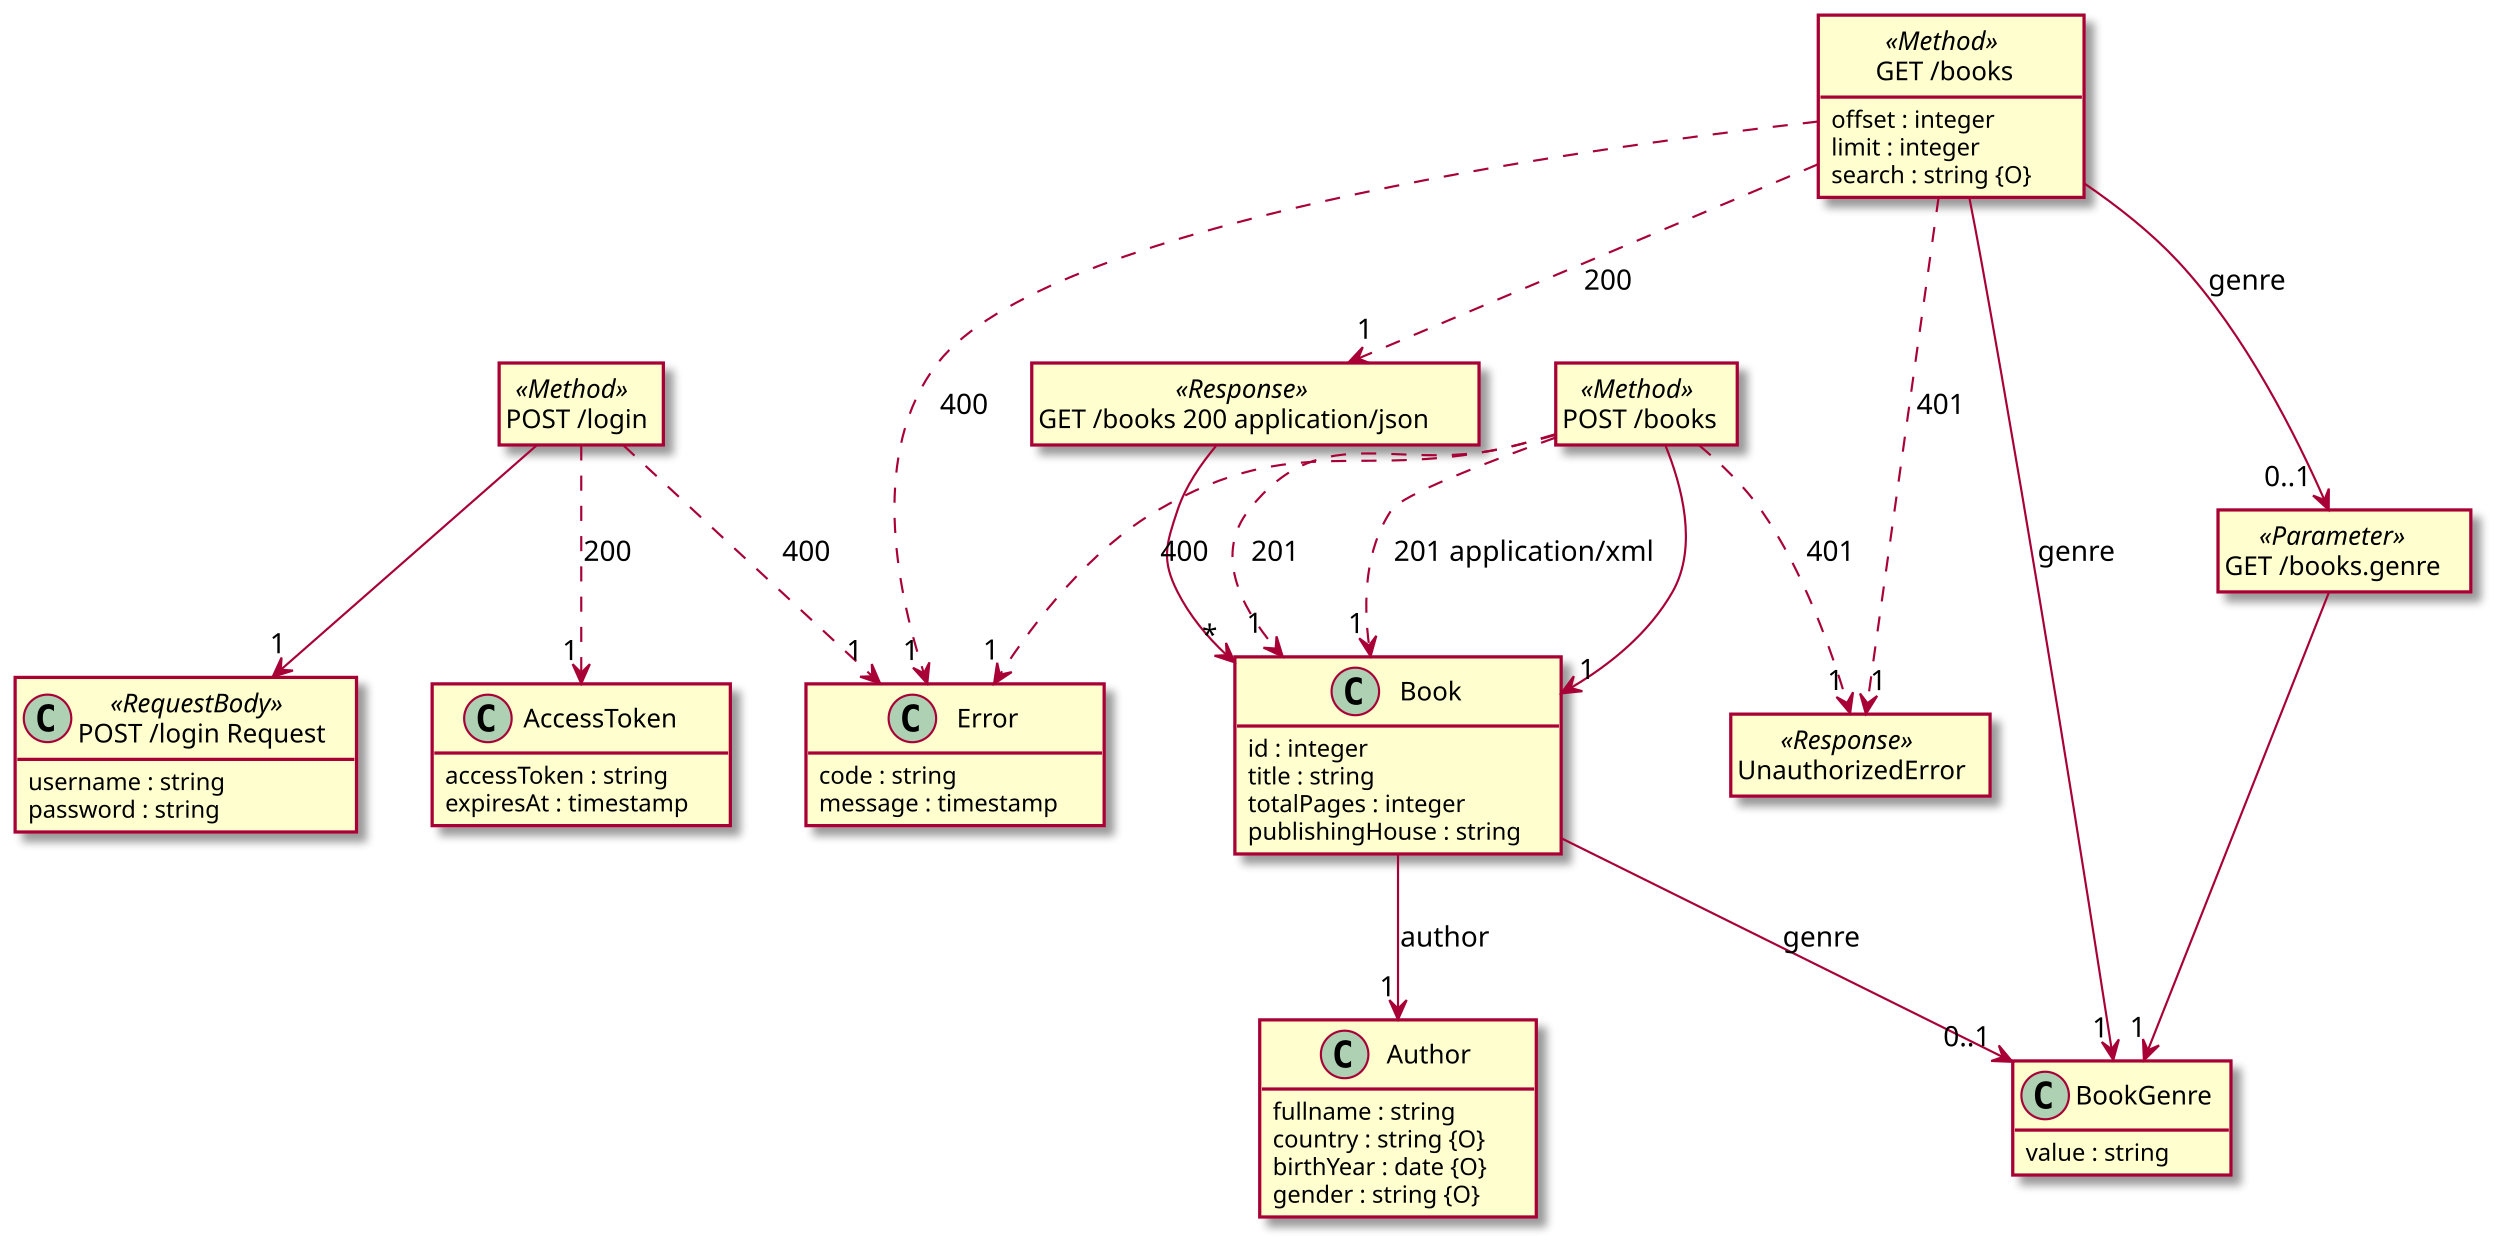
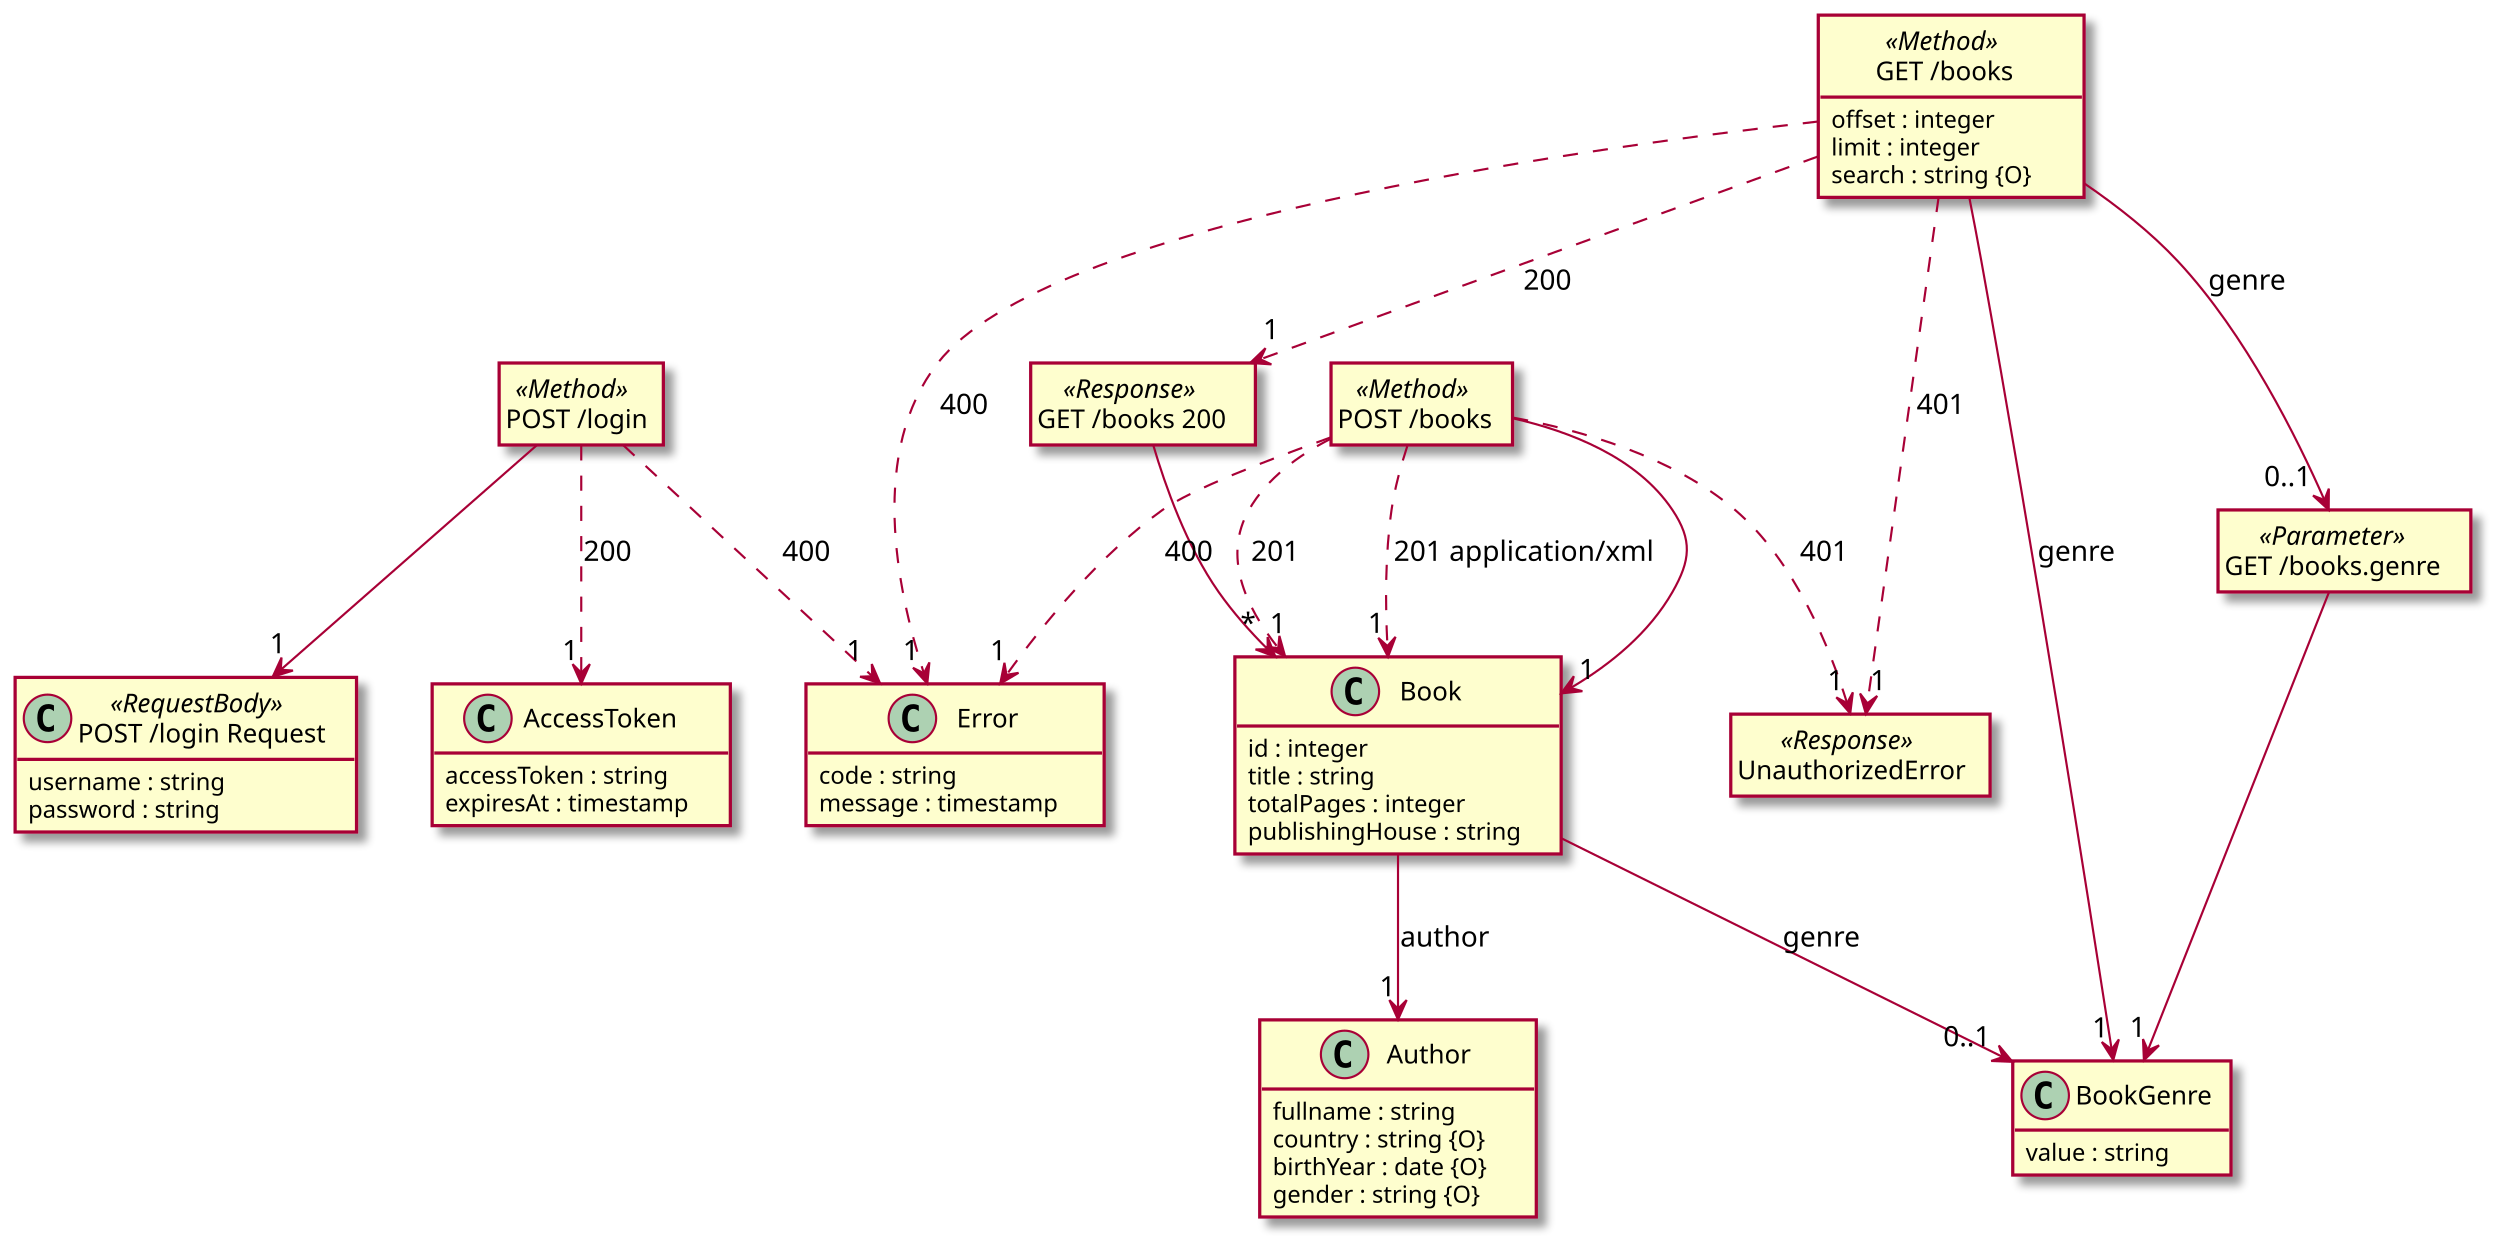
<svg xmlns="http://www.w3.org/2000/svg" contentScriptType="application/ecmascript" contentStyleType="text/css" height="577px" preserveAspectRatio="none" style="width:1157px;height:577px;" version="1.1" viewBox="0 0 1157 577" width="1157px" zoomAndPan="magnify">
  <defs>
-     <filter height="300%" id="f1mrkntx06smdv" width="300%" x="-1" y="-1">
+     <filter height="300%" id="f1dvrowbddvipe" width="300%" x="-1" y="-1">
      <feGaussianBlur result="blurOut" stdDeviation="2.0" />
      <feColorMatrix in="blurOut" result="blurOut2" type="matrix" values="0 0 0 0 0 0 0 0 0 0 0 0 0 0 0 0 0 0 .4 0" />
      <feOffset dx="4.0" dy="4.0" in="blurOut2" result="blurOut3" />
      <feBlend in="SourceGraphic" in2="blurOut3" mode="normal" />
    </filter>
  </defs>
  <g>
-     <rect codeLine="8" fill="#FEFECE" filter="url(#f1mrkntx06smdv)" height="65.609" id="AccessToken" style="stroke:#A80036;stroke-width:1.5;" width="138" x="200" y="316.5" />
+     <rect codeLine="8" fill="#FEFECE" filter="url(#f1dvrowbddvipe)" height="65.609" id="AccessToken" style="stroke:#A80036;stroke-width:1.5;" width="138" x="200" y="316.5" />
    <ellipse cx="225.8" cy="332.5" fill="#ADD1B2" rx="11" ry="11" style="stroke:#A80036;stroke-width:1.0;" />
    <path d="M228.769,338.141 Q228.191,338.438 227.55,338.578 Q226.909,338.734 226.206,338.734 Q223.706,338.734 222.378,337.094 Q221.066,335.438 221.066,332.312 Q221.066,329.188 222.378,327.531 Q223.706,325.875 226.206,325.875 Q226.909,325.875 227.55,326.031 Q228.206,326.188 228.769,326.484 L228.769,329.203 Q228.144,328.625 227.55,328.359 Q226.956,328.078 226.331,328.078 Q224.988,328.078 224.3,329.156 Q223.613,330.219 223.613,332.312 Q223.613,334.406 224.3,335.484 Q224.988,336.547 226.331,336.547 Q226.956,336.547 227.55,336.281 Q228.144,336 228.769,335.422 L228.769,338.141 Z " fill="#000000" />
    <text fill="#000000" font-family="sans-serif" font-size="12" lengthAdjust="spacing" textLength="82" x="242.2" y="336.654">AccessToken</text>
    <line style="stroke:#A80036;stroke-width:1.5;" x1="201" x2="337" y1="348.5" y2="348.5" />
    <text fill="#000000" font-family="sans-serif" font-size="11" lengthAdjust="spacing" textLength="119" x="206" y="362.71">accessToken : string</text>
    <text fill="#000000" font-family="sans-serif" font-size="11" lengthAdjust="spacing" textLength="126" x="206" y="375.515">expiresAt : timestamp</text>
-     <rect codeLine="13" fill="#FEFECE" filter="url(#f1mrkntx06smdv)" height="65.609" id="Error" style="stroke:#A80036;stroke-width:1.5;" width="138" x="373" y="316.5" />
+     <rect codeLine="13" fill="#FEFECE" filter="url(#f1dvrowbddvipe)" height="65.609" id="Error" style="stroke:#A80036;stroke-width:1.5;" width="138" x="373" y="316.5" />
    <ellipse cx="422.25" cy="332.5" fill="#ADD1B2" rx="11" ry="11" style="stroke:#A80036;stroke-width:1.0;" />
    <path d="M425.219,338.141 Q424.641,338.438 424,338.578 Q423.359,338.734 422.656,338.734 Q420.156,338.734 418.828,337.094 Q417.516,335.438 417.516,332.312 Q417.516,329.188 418.828,327.531 Q420.156,325.875 422.656,325.875 Q423.359,325.875 424,326.031 Q424.656,326.188 425.219,326.484 L425.219,329.203 Q424.594,328.625 424,328.359 Q423.406,328.078 422.781,328.078 Q421.438,328.078 420.75,329.156 Q420.062,330.219 420.062,332.312 Q420.062,334.406 420.75,335.484 Q421.438,336.547 422.781,336.547 Q423.406,336.547 424,336.281 Q424.594,336 425.219,335.422 L425.219,338.141 Z " fill="#000000" />
    <text fill="#000000" font-family="sans-serif" font-size="12" lengthAdjust="spacing" textLength="31" x="442.75" y="336.654">Error</text>
    <line style="stroke:#A80036;stroke-width:1.5;" x1="374" x2="510" y1="348.5" y2="348.5" />
    <text fill="#000000" font-family="sans-serif" font-size="11" lengthAdjust="spacing" textLength="72" x="379" y="362.71">code : string</text>
    <text fill="#000000" font-family="sans-serif" font-size="11" lengthAdjust="spacing" textLength="126" x="379" y="375.515">message : timestamp</text>
-     <rect codeLine="18" fill="#FEFECE" filter="url(#f1mrkntx06smdv)" height="91.219" id="Author" style="stroke:#A80036;stroke-width:1.5;" width="128" x="583" y="472" />
+     <rect codeLine="18" fill="#FEFECE" filter="url(#f1dvrowbddvipe)" height="91.219" id="Author" style="stroke:#A80036;stroke-width:1.5;" width="128" x="583" y="472" />
    <ellipse cx="622.3" cy="488" fill="#ADD1B2" rx="11" ry="11" style="stroke:#A80036;stroke-width:1.0;" />
    <path d="M625.269,493.641 Q624.691,493.938 624.05,494.078 Q623.409,494.234 622.706,494.234 Q620.206,494.234 618.878,492.594 Q617.566,490.938 617.566,487.812 Q617.566,484.688 618.878,483.031 Q620.206,481.375 622.706,481.375 Q623.409,481.375 624.05,481.531 Q624.706,481.688 625.269,481.984 L625.269,484.703 Q624.644,484.125 624.05,483.859 Q623.456,483.578 622.831,483.578 Q621.487,483.578 620.8,484.656 Q620.112,485.719 620.112,487.812 Q620.112,489.906 620.8,490.984 Q621.487,492.047 622.831,492.047 Q623.456,492.047 624.05,491.781 Q624.644,491.5 625.269,490.922 L625.269,493.641 Z " fill="#000000" />
    <text fill="#000000" font-family="sans-serif" font-size="12" lengthAdjust="spacing" textLength="42" x="641.7" y="492.154">Author</text>
    <line style="stroke:#A80036;stroke-width:1.5;" x1="584" x2="710" y1="504" y2="504" />
    <text fill="#000000" font-family="sans-serif" font-size="11" lengthAdjust="spacing" textLength="94" x="589" y="518.21">fullname : string</text>
    <text fill="#000000" font-family="sans-serif" font-size="11" lengthAdjust="spacing" textLength="114" x="589" y="531.015">country : string {O}</text>
    <text fill="#000000" font-family="sans-serif" font-size="11" lengthAdjust="spacing" textLength="116" x="589" y="543.82">birthYear : date {O}</text>
    <text fill="#000000" font-family="sans-serif" font-size="11" lengthAdjust="spacing" textLength="112" x="589" y="556.625">gender : string {O}</text>
-     <rect codeLine="25" fill="#FEFECE" filter="url(#f1mrkntx06smdv)" height="52.805" id="BookGenre" style="stroke:#A80036;stroke-width:1.5;" width="101" x="931.5" y="491" />
+     <rect codeLine="25" fill="#FEFECE" filter="url(#f1dvrowbddvipe)" height="52.805" id="BookGenre" style="stroke:#A80036;stroke-width:1.5;" width="101" x="931.5" y="491" />
    <ellipse cx="946.5" cy="507" fill="#ADD1B2" rx="11" ry="11" style="stroke:#A80036;stroke-width:1.0;" />
    <path d="M949.469,512.641 Q948.891,512.938 948.25,513.078 Q947.609,513.234 946.906,513.234 Q944.406,513.234 943.078,511.594 Q941.766,509.938 941.766,506.812 Q941.766,503.688 943.078,502.031 Q944.406,500.375 946.906,500.375 Q947.609,500.375 948.25,500.531 Q948.906,500.688 949.469,500.984 L949.469,503.703 Q948.844,503.125 948.25,502.859 Q947.656,502.578 947.031,502.578 Q945.688,502.578 945,503.656 Q944.312,504.719 944.312,506.812 Q944.312,508.906 945,509.984 Q945.688,511.047 947.031,511.047 Q947.656,511.047 948.25,510.781 Q948.844,510.5 949.469,509.922 L949.469,512.641 Z " fill="#000000" />
    <text fill="#000000" font-family="sans-serif" font-size="12" lengthAdjust="spacing" textLength="69" x="960.5" y="511.154">BookGenre</text>
    <line style="stroke:#A80036;stroke-width:1.5;" x1="932.5" x2="1031.5" y1="523" y2="523" />
    <text fill="#000000" font-family="sans-serif" font-size="11" lengthAdjust="spacing" textLength="75" x="937.5" y="537.21">value : string</text>
-     <rect codeLine="29" fill="#FEFECE" filter="url(#f1mrkntx06smdv)" height="91.219" id="Book" style="stroke:#A80036;stroke-width:1.5;" width="151" x="571.5" y="304" />
+     <rect codeLine="29" fill="#FEFECE" filter="url(#f1dvrowbddvipe)" height="91.219" id="Book" style="stroke:#A80036;stroke-width:1.5;" width="151" x="571.5" y="304" />
    <ellipse cx="627.25" cy="320" fill="#ADD1B2" rx="11" ry="11" style="stroke:#A80036;stroke-width:1.0;" />
    <path d="M630.219,325.641 Q629.641,325.938 629,326.078 Q628.359,326.234 627.656,326.234 Q625.156,326.234 623.828,324.594 Q622.516,322.938 622.516,319.812 Q622.516,316.688 623.828,315.031 Q625.156,313.375 627.656,313.375 Q628.359,313.375 629,313.531 Q629.656,313.688 630.219,313.984 L630.219,316.703 Q629.594,316.125 629,315.859 Q628.406,315.578 627.781,315.578 Q626.438,315.578 625.75,316.656 Q625.062,317.719 625.062,319.812 Q625.062,321.906 625.75,322.984 Q626.438,324.047 627.781,324.047 Q628.406,324.047 629,323.781 Q629.594,323.5 630.219,322.922 L630.219,325.641 Z " fill="#000000" />
    <text fill="#000000" font-family="sans-serif" font-size="12" lengthAdjust="spacing" textLength="31" x="647.75" y="324.154">Book</text>
    <line style="stroke:#A80036;stroke-width:1.5;" x1="572.5" x2="721.5" y1="336" y2="336" />
    <text fill="#000000" font-family="sans-serif" font-size="11" lengthAdjust="spacing" textLength="62" x="577.5" y="350.21">id : integer</text>
    <text fill="#000000" font-family="sans-serif" font-size="11" lengthAdjust="spacing" textLength="66" x="577.5" y="363.015">title : string</text>
    <text fill="#000000" font-family="sans-serif" font-size="11" lengthAdjust="spacing" textLength="112" x="577.5" y="375.82">totalPages : integer</text>
    <text fill="#000000" font-family="sans-serif" font-size="11" lengthAdjust="spacing" textLength="139" x="577.5" y="388.625">publishingHouse : string</text>
-     <rect codeLine="36" fill="#FEFECE" filter="url(#f1mrkntx06smdv)" height="37.938" id="UnauthorizedError" style="stroke:#A80036;stroke-width:1.5;" width="120" x="801" y="330.5" />
+     <rect codeLine="36" fill="#FEFECE" filter="url(#f1dvrowbddvipe)" height="37.938" id="UnauthorizedError" style="stroke:#A80036;stroke-width:1.5;" width="120" x="801" y="330.5" />
    <text fill="#000000" font-family="sans-serif" font-size="12" font-style="italic" lengthAdjust="spacing" textLength="74" x="824" y="346.639">«Response»</text>
    <text fill="#000000" font-family="sans-serif" font-size="12" lengthAdjust="spacing" textLength="114" x="804" y="360.607">UnauthorizedError</text>
-     <rect codeLine="39" fill="#FEFECE" filter="url(#f1mrkntx06smdv)" height="37.938" id="POST /login" style="stroke:#A80036;stroke-width:1.5;" width="76" x="231" y="168" />
+     <rect codeLine="39" fill="#FEFECE" filter="url(#f1dvrowbddvipe)" height="37.938" id="POST /login" style="stroke:#A80036;stroke-width:1.5;" width="76" x="231" y="168" />
    <text fill="#000000" font-family="sans-serif" font-size="12" font-style="italic" lengthAdjust="spacing" textLength="61" x="238.5" y="184.139">«Method»</text>
    <text fill="#000000" font-family="sans-serif" font-size="12" lengthAdjust="spacing" textLength="70" x="234" y="198.107">POST /login</text>
-     <rect codeLine="42" fill="#FEFECE" filter="url(#f1mrkntx06smdv)" height="71.547" id="POST /login Request" style="stroke:#A80036;stroke-width:1.5;" width="158" x="7" y="313.5" />
+     <rect codeLine="42" fill="#FEFECE" filter="url(#f1dvrowbddvipe)" height="71.547" id="POST /login Request" style="stroke:#A80036;stroke-width:1.5;" width="158" x="7" y="313.5" />
    <ellipse cx="22" cy="332.469" fill="#ADD1B2" rx="11" ry="11" style="stroke:#A80036;stroke-width:1.0;" />
    <path d="M24.969,338.109 Q24.391,338.406 23.75,338.547 Q23.109,338.703 22.406,338.703 Q19.906,338.703 18.578,337.062 Q17.266,335.406 17.266,332.281 Q17.266,329.156 18.578,327.5 Q19.906,325.844 22.406,325.844 Q23.109,325.844 23.75,326 Q24.406,326.156 24.969,326.453 L24.969,329.172 Q24.344,328.594 23.75,328.328 Q23.156,328.047 22.531,328.047 Q21.188,328.047 20.5,329.125 Q19.812,330.188 19.812,332.281 Q19.812,334.375 20.5,335.453 Q21.188,336.516 22.531,336.516 Q23.156,336.516 23.75,336.25 Q24.344,335.969 24.969,335.391 L24.969,338.109 Z " fill="#000000" />
    <text fill="#000000" font-family="sans-serif" font-size="12" font-style="italic" lengthAdjust="spacing" textLength="96" x="51" y="329.639">«RequestBody»</text>
    <text fill="#000000" font-family="sans-serif" font-size="12" lengthAdjust="spacing" textLength="126" x="36" y="343.607">POST /login Request</text>
    <line style="stroke:#A80036;stroke-width:1.5;" x1="8" x2="164" y1="351.438" y2="351.438" />
    <text fill="#000000" font-family="sans-serif" font-size="11" lengthAdjust="spacing" textLength="103" x="13" y="365.648">username : string</text>
    <text fill="#000000" font-family="sans-serif" font-size="11" lengthAdjust="spacing" textLength="101" x="13" y="378.453">password : string</text>
-     <rect codeLine="47" fill="#FEFECE" filter="url(#f1mrkntx06smdv)" height="84.352" id="GET /books" style="stroke:#A80036;stroke-width:1.5;" width="123" x="841.5" y="7" />
+     <rect codeLine="47" fill="#FEFECE" filter="url(#f1dvrowbddvipe)" height="84.352" id="GET /books" style="stroke:#A80036;stroke-width:1.5;" width="123" x="841.5" y="7" />
    <text fill="#000000" font-family="sans-serif" font-size="12" font-style="italic" lengthAdjust="spacing" textLength="61" x="872.5" y="23.139">«Method»</text>
    <text fill="#000000" font-family="sans-serif" font-size="12" lengthAdjust="spacing" textLength="70" x="868" y="37.107">GET /books</text>
    <line style="stroke:#A80036;stroke-width:1.5;" x1="842.5" x2="963.5" y1="44.938" y2="44.938" />
    <text fill="#000000" font-family="sans-serif" font-size="11" lengthAdjust="spacing" textLength="85" x="847.5" y="59.148">offset : integer</text>
    <text fill="#000000" font-family="sans-serif" font-size="11" lengthAdjust="spacing" textLength="76" x="847.5" y="71.953">limit : integer</text>
    <text fill="#000000" font-family="sans-serif" font-size="11" lengthAdjust="spacing" textLength="111" x="847.5" y="84.757">search : string {O}</text>
-     <rect codeLine="53" fill="#FEFECE" filter="url(#f1mrkntx06smdv)" height="37.938" id="GET /books.genre" style="stroke:#A80036;stroke-width:1.5;" width="117" x="1026.5" y="236" />
+     <rect codeLine="53" fill="#FEFECE" filter="url(#f1dvrowbddvipe)" height="37.938" id="GET /books.genre" style="stroke:#A80036;stroke-width:1.5;" width="117" x="1026.5" y="236" />
    <text fill="#000000" font-family="sans-serif" font-size="12" font-style="italic" lengthAdjust="spacing" textLength="79" x="1045.5" y="252.139">«Parameter»</text>
    <text fill="#000000" font-family="sans-serif" font-size="12" lengthAdjust="spacing" textLength="111" x="1029.5" y="266.107">GET /books.genre</text>
-     <rect codeLine="56" fill="#FEFECE" filter="url(#f1mrkntx06smdv)" height="37.938" id="GET /books 200 application/json" style="stroke:#A80036;stroke-width:1.5;" width="207" x="477.5" y="168" />
-     <text fill="#000000" font-family="sans-serif" font-size="12" font-style="italic" lengthAdjust="spacing" textLength="74" x="544" y="184.139">«Response»</text>
-     <text fill="#000000" font-family="sans-serif" font-size="12" lengthAdjust="spacing" textLength="201" x="480.5" y="198.107">GET /books 200 application/json</text>
-     <rect codeLine="59" fill="#FEFECE" filter="url(#f1mrkntx06smdv)" height="37.938" id="POST /books" style="stroke:#A80036;stroke-width:1.5;" width="84" x="720" y="168" />
-     <text fill="#000000" font-family="sans-serif" font-size="12" font-style="italic" lengthAdjust="spacing" textLength="61" x="731.5" y="184.139">«Method»</text>
-     <text fill="#000000" font-family="sans-serif" font-size="12" lengthAdjust="spacing" textLength="78" x="723" y="198.107">POST /books</text>
+     <rect codeLine="56" fill="#FEFECE" filter="url(#f1dvrowbddvipe)" height="37.938" id="GET /books 200" style="stroke:#A80036;stroke-width:1.5;" width="104" x="477" y="168" />
+     <text fill="#000000" font-family="sans-serif" font-size="12" font-style="italic" lengthAdjust="spacing" textLength="74" x="492" y="184.139">«Response»</text>
+     <text fill="#000000" font-family="sans-serif" font-size="12" lengthAdjust="spacing" textLength="98" x="480" y="198.107">GET /books 200</text>
+     <rect codeLine="59" fill="#FEFECE" filter="url(#f1dvrowbddvipe)" height="37.938" id="POST /books" style="stroke:#A80036;stroke-width:1.5;" width="84" x="616" y="168" />
+     <text fill="#000000" font-family="sans-serif" font-size="12" font-style="italic" lengthAdjust="spacing" textLength="61" x="627.5" y="184.139">«Method»</text>
+     <text fill="#000000" font-family="sans-serif" font-size="12" lengthAdjust="spacing" textLength="78" x="619" y="198.107">POST /books</text>
    <path codeLine="62" d="M722.6,387.96 C784.63,418.7 871.03,461.51 926.74,489.12 " fill="none" id="Book-to-BookGenre" style="stroke:#A80036;stroke-width:1.0;" />
    <polygon fill="#A80036" points="931.36,491.41,925.06,483.839,926.876,489.197,921.519,491.013,931.36,491.41" style="stroke:#A80036;stroke-width:1.0;" />
    <text fill="#000000" font-family="sans-serif" font-size="13" lengthAdjust="spacing" textLength="37" x="825" y="438.067">genre</text>
    <text fill="#000000" font-family="sans-serif" font-size="13" lengthAdjust="spacing" textLength="24" x="899.334" y="484.194">0..1</text>
    <path codeLine="64" d="M647,395.42 C647,417.47 647,444.1 647,466.76 " fill="none" id="Book-to-Author" style="stroke:#A80036;stroke-width:1.0;" />
    <polygon fill="#A80036" points="647,471.83,651,462.83,647,466.83,643,462.83,647,471.83" style="stroke:#A80036;stroke-width:1.0;" />
    <text fill="#000000" font-family="sans-serif" font-size="13" lengthAdjust="spacing" textLength="42" x="648" y="438.067">author</text>
    <text fill="#000000" font-family="sans-serif" font-size="13" lengthAdjust="spacing" textLength="8" x="638.413" y="461.081">1</text>
    <path codeLine="66" d="M269,206.1 C269,231.47 269,278.19 269,311.18 " fill="none" id="POST /login-to-AccessToken" style="stroke:#A80036;stroke-width:1.0;stroke-dasharray:7.0,7.0;" />
    <polygon fill="#A80036" points="269,316.36,273,307.36,269,311.36,265,307.36,269,316.36" style="stroke:#A80036;stroke-width:1.0;" />
    <text fill="#000000" font-family="sans-serif" font-size="13" lengthAdjust="spacing" textLength="24" x="270" y="259.567">200</text>
    <text fill="#000000" font-family="sans-serif" font-size="13" lengthAdjust="spacing" textLength="8" x="260.212" y="305.477">1</text>
    <path codeLine="68" d="M288.51,206.1 C316.3,231.89 367.88,279.73 403.52,312.8 " fill="none" id="POST /login-to-Error" style="stroke:#A80036;stroke-width:1.0;stroke-dasharray:7.0,7.0;" />
    <polygon fill="#A80036" points="407.35,316.36,403.464,307.31,403.682,312.963,398.029,313.18,407.35,316.36" style="stroke:#A80036;stroke-width:1.0;" />
    <text fill="#000000" font-family="sans-serif" font-size="13" lengthAdjust="spacing" textLength="24" x="362" y="259.567">400</text>
    <text fill="#000000" font-family="sans-serif" font-size="13" lengthAdjust="spacing" textLength="8" x="391.741" y="305.477">1</text>
    <path codeLine="70" d="M248.36,206.1 C219.86,231.09 167.73,276.82 130.22,309.72 " fill="none" id="POST /login-to-POST /login Request" style="stroke:#A80036;stroke-width:1.0;" />
    <polygon fill="#A80036" points="126.18,313.26,135.582,310.326,129.937,309.96,130.302,304.315,126.18,313.26" style="stroke:#A80036;stroke-width:1.0;" />
    <text fill="#000000" font-family="sans-serif" font-size="13" lengthAdjust="spacing" textLength="8" x="124.851" y="302.316">1</text>
    <path codeLine="72" d="M1077.76,274.32 C1060.29,318.5 1015.69,431.29 994.09,485.93 " fill="none" id="GET /books.genre-to-BookGenre" style="stroke:#A80036;stroke-width:1.0;" />
    <polygon fill="#A80036" points="992.2,490.71,999.22,483.802,994.032,486.058,991.776,480.87,992.2,490.71" style="stroke:#A80036;stroke-width:1.0;" />
    <text fill="#000000" font-family="sans-serif" font-size="13" lengthAdjust="spacing" textLength="8" x="985.634" y="479.885">1</text>
    <path codeLine="74" d="M964.71,84.96 C979.94,95.34 995.47,107.56 1008,121 C1039.31,154.57 1063.31,203.09 1075.69,231.3 " fill="none" id="GET /books-to-GET /books.genre" style="stroke:#A80036;stroke-width:1.0;" />
    <polygon fill="#A80036" points="1077.72,235.99,1077.789,226.141,1075.721,231.407,1070.456,229.339,1077.72,235.99" style="stroke:#A80036;stroke-width:1.0;" />
    <text fill="#000000" font-family="sans-serif" font-size="13" lengthAdjust="spacing" textLength="37" x="1022" y="134.067">genre</text>
    <text fill="#000000" font-family="sans-serif" font-size="13" lengthAdjust="spacing" textLength="24" x="1047.815" y="224.968">0..1</text>
    <path codeLine="76" d="M911.37,91.26 C913.28,101 915.26,111.36 917,121 C941.48,256.48 966.95,418.77 977.25,485.52 " fill="none" id="GET /books-to-BookGenre" style="stroke:#A80036;stroke-width:1.0;" />
    <polygon fill="#A80036" points="978.03,490.54,980.621,481.038,977.273,485.598,972.713,482.249,978.03,490.54" style="stroke:#A80036;stroke-width:1.0;" />
    <text fill="#000000" font-family="sans-serif" font-size="13" lengthAdjust="spacing" textLength="37" x="943" y="259.567">genre</text>
    <text fill="#000000" font-family="sans-serif" font-size="13" lengthAdjust="spacing" textLength="8" x="968.287" y="480.105">1</text>
-     <path codeLine="78" d="M562.76,206.42 C555.78,214.74 548.62,225.13 545,236 C539.66,252.02 537.35,258.94 545,274 C550.52,284.86 558.45,294.52 567.48,302.98 " fill="none" id="GET /books 200 application/json-to-Book" style="stroke:#A80036;stroke-width:1.0;" />
-     <polygon fill="#A80036" points="571.41,306.54,567.413,297.538,567.7,303.188,562.05,303.475,571.41,306.54" style="stroke:#A80036;stroke-width:1.0;" />
-     <text fill="#000000" font-family="sans-serif" font-size="13" lengthAdjust="spacing" textLength="7" x="556.254" y="298.399">*</text>
-     <path codeLine="80" d="M841.3,76.06 C779.31,102.24 685.1,142.03 628.64,165.88 " fill="none" id="GET /books-to-GET /books 200 application/json" style="stroke:#A80036;stroke-width:1.0;stroke-dasharray:7.0,7.0;" />
-     <polygon fill="#A80036" points="623.97,167.85,633.817,168.018,628.573,165.898,630.694,160.653,623.97,167.85" style="stroke:#A80036;stroke-width:1.0;" />
-     <text fill="#000000" font-family="sans-serif" font-size="13" lengthAdjust="spacing" textLength="24" x="733" y="134.067">200</text>
-     <text fill="#000000" font-family="sans-serif" font-size="13" lengthAdjust="spacing" textLength="8" x="627.905" y="156.785">1</text>
+     <path codeLine="78" d="M533.82,206.31 C539.2,224.58 549.16,252.9 564,274 C570.53,283.29 578.42,292.22 586.71,300.49 " fill="none" id="GET /books 200-to-Book" style="stroke:#A80036;stroke-width:1.0;" />
+     <polygon fill="#A80036" points="590.28,303.99,586.652,294.834,586.709,300.49,581.052,300.548,590.28,303.99" style="stroke:#A80036;stroke-width:1.0;" />
+     <text fill="#000000" font-family="sans-serif" font-size="13" lengthAdjust="spacing" textLength="7" x="574.059" y="292.933">*</text>
+     <path codeLine="80" d="M841.24,72.46 C769.42,98.58 651.97,141.28 583.43,166.21 " fill="none" id="GET /books-to-GET /books 200" style="stroke:#A80036;stroke-width:1.0;stroke-dasharray:7.0,7.0;" />
+     <polygon fill="#A80036" points="578.58,167.97,588.406,168.644,583.277,166.257,585.664,161.128,578.58,167.97" style="stroke:#A80036;stroke-width:1.0;" />
+     <text fill="#000000" font-family="sans-serif" font-size="13" lengthAdjust="spacing" textLength="24" x="705" y="134.067">200</text>
+     <text fill="#000000" font-family="sans-serif" font-size="13" lengthAdjust="spacing" textLength="8" x="584.539" y="156.942">1</text>
    <path codeLine="82" d="M897.2,91.19 C888.26,154.77 871.38,274.73 864.28,325.19 " fill="none" id="GET /books-to-UnauthorizedError" style="stroke:#A80036;stroke-width:1.0;stroke-dasharray:7.0,7.0;" />
    <polygon fill="#A80036" points="863.54,330.43,868.763,322.08,864.241,325.479,860.841,320.958,863.54,330.43" style="stroke:#A80036;stroke-width:1.0;" />
    <text fill="#000000" font-family="sans-serif" font-size="13" lengthAdjust="spacing" textLength="24" x="887" y="191.567">401</text>
    <text fill="#000000" font-family="sans-serif" font-size="13" lengthAdjust="spacing" textLength="8" x="865.543" y="319.39">1</text>
    <path codeLine="84" d="M841.27,56.26 C725.71,69.39 483.88,104.02 434,168 C402.35,208.6 414.57,271.34 427.42,311.13 " fill="none" id="GET /books-to-Error" style="stroke:#A80036;stroke-width:1.0;stroke-dasharray:7.0,7.0;" />
    <polygon fill="#A80036" points="429.15,316.35,430.125,306.55,427.582,311.602,422.529,309.059,429.15,316.35" style="stroke:#A80036;stroke-width:1.0;" />
    <text fill="#000000" font-family="sans-serif" font-size="13" lengthAdjust="spacing" textLength="24" x="435" y="191.567">400</text>
    <text fill="#000000" font-family="sans-serif" font-size="13" lengthAdjust="spacing" textLength="8" x="417.833" y="305.466">1</text>
-     <path codeLine="86" d="M719.8,200.97 C713.84,202.71 707.77,204.44 702,206 C647.27,220.82 613.06,191.44 578,236 C562.33,255.92 573.08,279.63 590.35,300.13 " fill="none" id="POST /books-to-Book" style="stroke:#A80036;stroke-width:1.0;stroke-dasharray:7.0,7.0;" />
-     <polygon fill="#A80036" points="593.65,303.92,590.772,294.501,590.373,300.144,584.73,299.745,593.65,303.92" style="stroke:#A80036;stroke-width:1.0;" />
+     <path codeLine="86" d="M615.66,203.17 C601.06,210.67 586.3,221.34 578,236 C565.99,257.22 575.88,280.23 591.55,299.88 " fill="none" id="POST /books-to-Book" style="stroke:#A80036;stroke-width:1.0;stroke-dasharray:7.0,7.0;" />
+     <polygon fill="#A80036" points="594.75,303.77,592.103,294.284,591.566,299.915,585.935,299.378,594.75,303.77" style="stroke:#A80036;stroke-width:1.0;" />
    <text fill="#000000" font-family="sans-serif" font-size="13" lengthAdjust="spacing" textLength="24" x="579" y="259.567">201</text>
-     <text fill="#000000" font-family="sans-serif" font-size="13" lengthAdjust="spacing" textLength="8" x="576.868" y="292.852">1</text>
-     <path codeLine="88" d="M719.8,202.56 C687.82,214.03 648.6,229.16 644,236 C631.83,254.08 630.84,277.77 633.59,298.74 " fill="none" id="POST /books-to-Book-1" style="stroke:#A80036;stroke-width:1.0;stroke-dasharray:7.0,7.0;" />
-     <polygon fill="#A80036" points="634.32,303.73,636.965,294.243,633.591,298.783,629.05,295.409,634.32,303.73" style="stroke:#A80036;stroke-width:1.0;" />
+     <text fill="#000000" font-family="sans-serif" font-size="13" lengthAdjust="spacing" textLength="8" x="587.663" y="293.012">1</text>
+     <path codeLine="88" d="M651.3,206.42 C648.43,215.24 645.42,226.03 644,236 C641.08,256.42 641.08,279.13 642.09,298.77 " fill="none" id="POST /books-to-Book-1" style="stroke:#A80036;stroke-width:1.0;stroke-dasharray:7.0,7.0;" />
+     <polygon fill="#A80036" points="642.38,303.95,645.86,294.736,642.095,298.958,637.873,295.193,642.38,303.95" style="stroke:#A80036;stroke-width:1.0;" />
    <text fill="#000000" font-family="sans-serif" font-size="13" lengthAdjust="spacing" textLength="124" x="645" y="259.567">201 application/xml</text>
-     <text fill="#000000" font-family="sans-serif" font-size="13" lengthAdjust="spacing" textLength="8" x="623.87" y="292.967">1</text>
-     <path codeLine="94" d="M770.71,206.04 C778.21,224.35 786.06,252.94 774,274 C763.28,292.71 745.84,307.18 727.27,318.17 " fill="none" id="POST /books-to-Book-2" style="stroke:#A80036;stroke-width:1.0;" />
+     <text fill="#000000" font-family="sans-serif" font-size="13" lengthAdjust="spacing" textLength="8" x="633.06" y="292.887">1</text>
+     <path codeLine="94" d="M700.29,193.64 C726.28,199.53 757.65,211.54 774,236 C783.39,250.04 782.39,259.34 774,274 C763.28,292.71 745.84,307.18 727.27,318.17 " fill="none" id="POST /books-to-Book-2" style="stroke:#A80036;stroke-width:1.0;" />
    <polygon fill="#A80036" points="722.53,320.89,732.328,319.891,726.87,318.406,728.354,312.948,722.53,320.89" style="stroke:#A80036;stroke-width:1.0;" />
    <text fill="#000000" font-family="sans-serif" font-size="13" lengthAdjust="spacing" textLength="8" x="730.731" y="314.229">1</text>
-     <path codeLine="90" d="M719.88,201.29 C713.9,202.98 707.82,204.61 702,206 C629.09,223.47 600.81,198.31 536,236 C504.8,254.14 479.33,286.7 462.8,312.14 " fill="none" id="POST /books-to-Error" style="stroke:#A80036;stroke-width:1.0;stroke-dasharray:7.0,7.0;" />
-     <polygon fill="#A80036" points="460.03,316.48,468.24,311.04,462.717,312.264,461.494,306.74,460.03,316.48" style="stroke:#A80036;stroke-width:1.0;" />
-     <text fill="#000000" font-family="sans-serif" font-size="13" lengthAdjust="spacing" textLength="24" x="537" y="259.567">400</text>
-     <text fill="#000000" font-family="sans-serif" font-size="13" lengthAdjust="spacing" textLength="8" x="454.924" y="305.244">1</text>
-     <path codeLine="92" d="M786.4,206.12 C796.27,214.38 807.16,224.82 815,236 C834.57,263.9 847.75,301.38 854.82,325.24 " fill="none" id="POST /books-to-UnauthorizedError" style="stroke:#A80036;stroke-width:1.0;stroke-dasharray:7.0,7.0;" />
-     <polygon fill="#A80036" points="856.24,330.12,857.587,320.364,854.853,325.316,849.901,322.583,856.24,330.12" style="stroke:#A80036;stroke-width:1.0;" />
-     <text fill="#000000" font-family="sans-serif" font-size="13" lengthAdjust="spacing" textLength="24" x="836" y="259.567">401</text>
-     <text fill="#000000" font-family="sans-serif" font-size="13" lengthAdjust="spacing" textLength="8" x="845.667" y="319.32">1</text>
+     <path codeLine="90" d="M615.81,202.44 C586.7,212.86 550.99,226.68 538,236 C509.11,256.73 483.38,287.96 465.85,312.25 " fill="none" id="POST /books-to-Error" style="stroke:#A80036;stroke-width:1.0;stroke-dasharray:7.0,7.0;" />
+     <polygon fill="#A80036" points="462.89,316.4,471.369,311.39,465.791,312.327,464.853,306.749,462.89,316.4" style="stroke:#A80036;stroke-width:1.0;" />
+     <text fill="#000000" font-family="sans-serif" font-size="13" lengthAdjust="spacing" textLength="24" x="539" y="259.567">400</text>
+     <text fill="#000000" font-family="sans-serif" font-size="13" lengthAdjust="spacing" textLength="8" x="458.215" y="305.525">1</text>
+     <path codeLine="92" d="M700.31,193.28 C731.72,199.1 773.97,211.19 803,236 C830.72,259.69 846.87,299.94 854.81,325.32 " fill="none" id="POST /books-to-UnauthorizedError" style="stroke:#A80036;stroke-width:1.0;stroke-dasharray:7.0,7.0;" />
+     <polygon fill="#A80036" points="856.29,330.19,857.495,320.415,854.834,325.407,849.842,322.745,856.29,330.19" style="stroke:#A80036;stroke-width:1.0;" />
+     <text fill="#000000" font-family="sans-serif" font-size="13" lengthAdjust="spacing" textLength="24" x="833" y="259.567">401</text>
+     <text fill="#000000" font-family="sans-serif" font-size="13" lengthAdjust="spacing" textLength="8" x="845.731" y="319.41">1</text>
  </g>
</svg>
